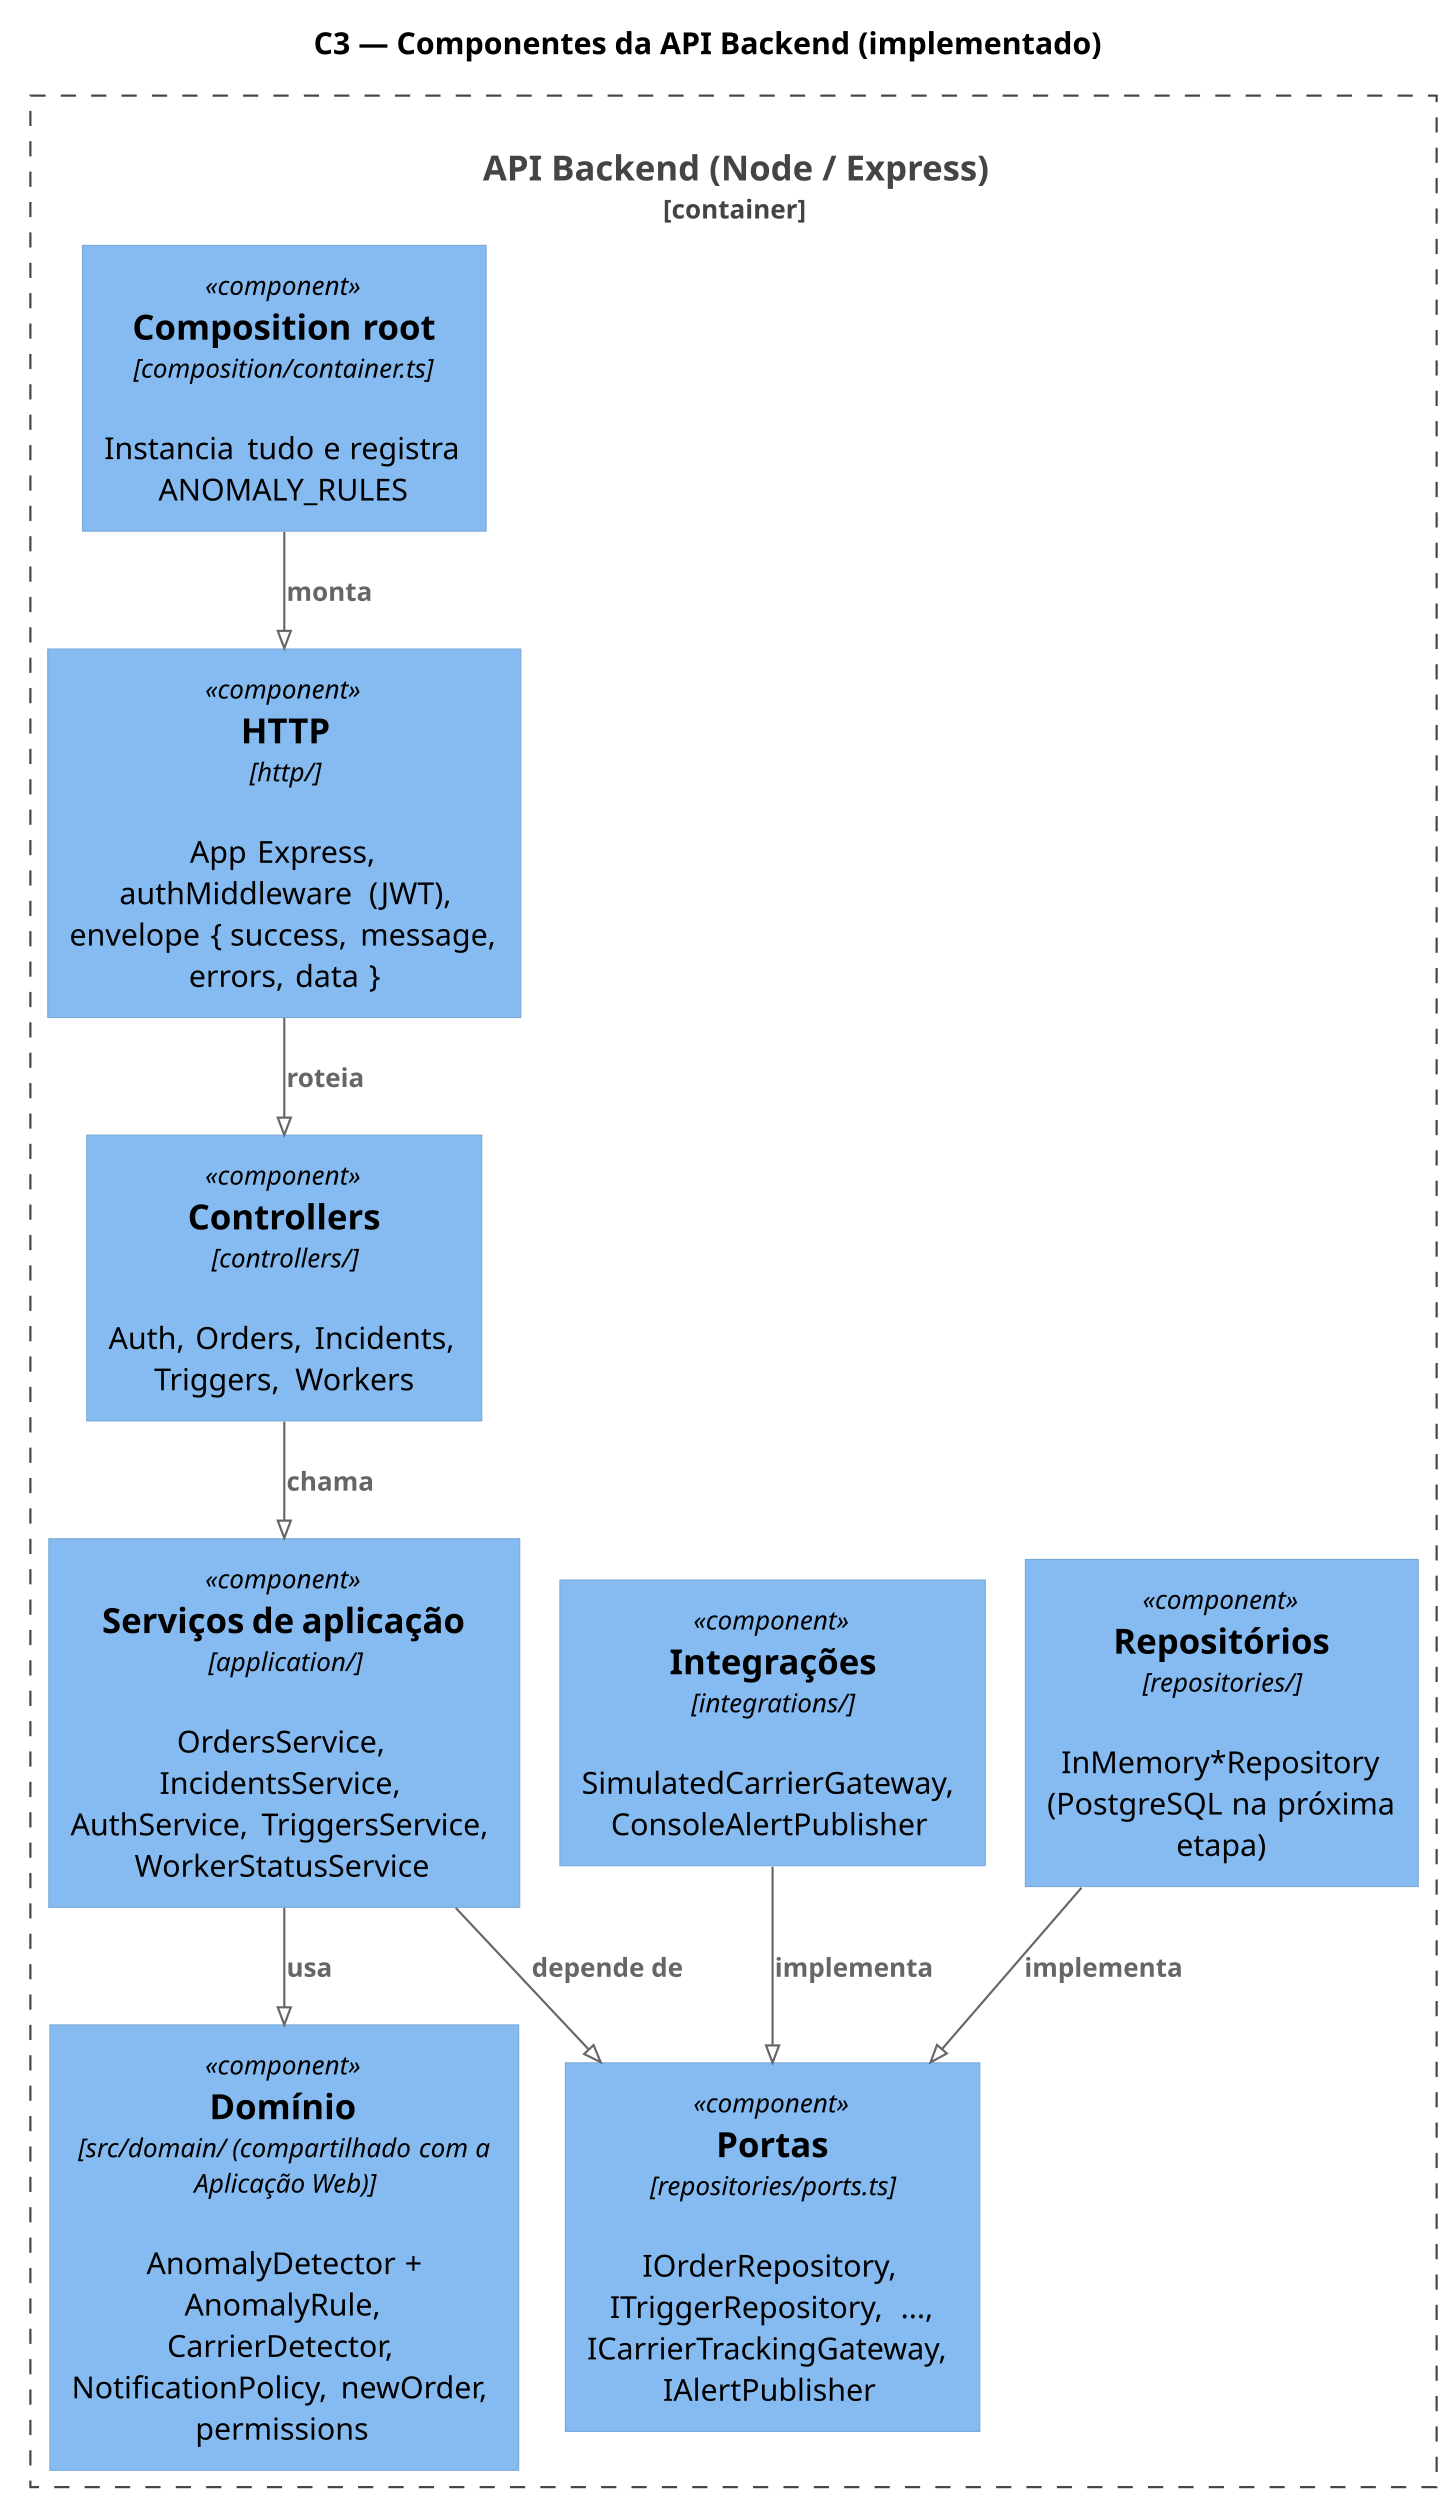
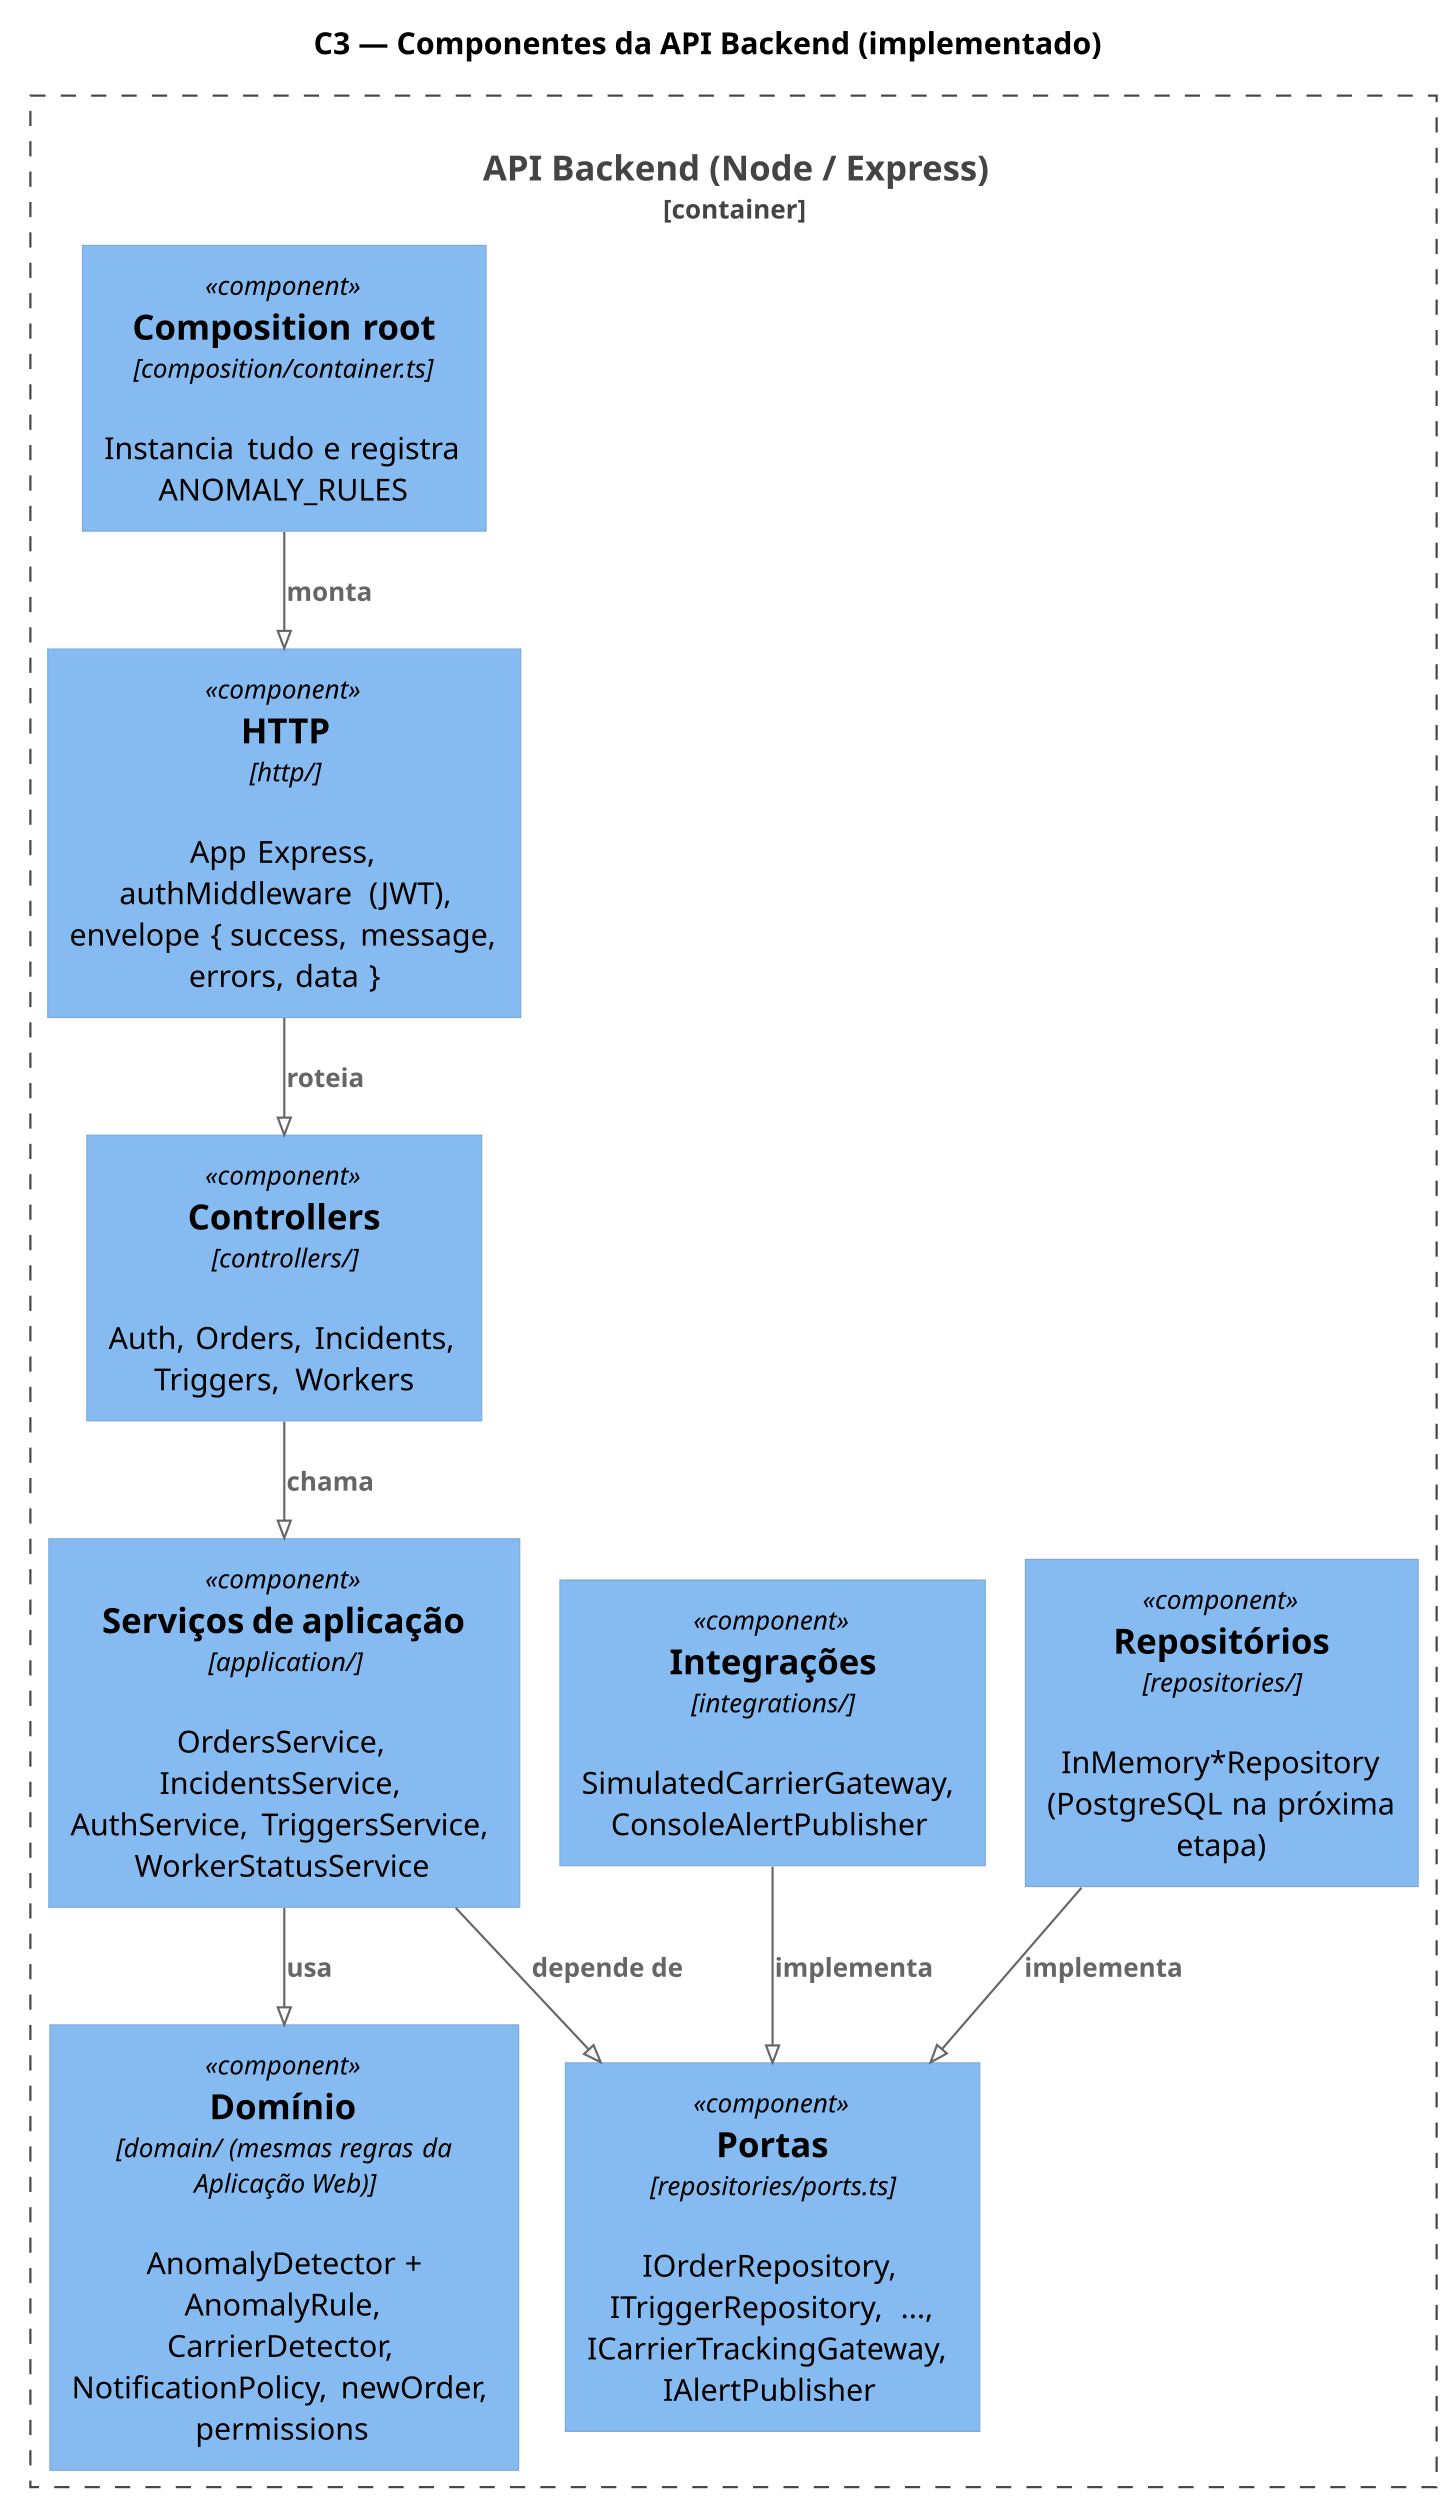
<svg xmlns="http://www.w3.org/2000/svg" contentStyleType="text/css" height="1152px" preserveAspectRatio="none" style="width:668px;height:1152px;background:#FFFFFF;" version="1.1" viewBox="0 0 668 1152" width="668px" zoomAndPan="magnify">
  <defs />
  <g>
    <text fill="#000000" font-family="sans-serif" font-size="14" font-weight="bold" lengthAdjust="spacing" textLength="364" x="144.5" y="24.966">C3 — Componentes da API Backend (implementado)</text>
    <g id="cluster_api">
      <rect fill="none" height="1102" style="stroke:#444444;stroke-width:1.0;stroke-dasharray:7.0,7.0;" width="648" x="14" y="44.068" />
      <text fill="#444444" font-family="sans-serif" font-size="16" font-weight="bold" lengthAdjust="spacing" textLength="231" x="222.5" y="83.172">API Backend (Node / Express)</text>
      <text fill="#444444" font-family="sans-serif" font-size="12" font-weight="bold" lengthAdjust="spacing" textLength="65" x="305.5" y="100.688">[container]</text>
    </g>
    <g id="elem_httpc">
      <rect fill="#85BBF0" height="169.82" style="stroke:#78A8D8;stroke-width:0.5;" width="218" x="22" y="299.068" />
      <text fill="#000000" font-family="sans-serif" font-size="12" font-style="italic" lengthAdjust="spacing" textLength="73" x="94.5" y="321.896">«component»</text>
      <text fill="#000000" font-family="sans-serif" font-size="16" font-weight="bold" lengthAdjust="spacing" textLength="40" x="111" y="342.516">HTTP</text>
      <text fill="#000000" font-family="sans-serif" font-size="12" font-style="italic" lengthAdjust="spacing" textLength="32" x="115" y="360.032">[http/]</text>
      <text fill="#000000" font-family="sans-serif" font-size="14" lengthAdjust="spacing" textLength="4" x="129" y="378.514"> </text>
      <text fill="#000000" font-family="sans-serif" font-size="14" lengthAdjust="spacing" textLength="27" x="87.5" y="397.582">App</text>
      <text fill="#000000" font-family="sans-serif" font-size="14" lengthAdjust="spacing" textLength="4" x="114.5" y="397.582"> </text>
      <text fill="#000000" font-family="sans-serif" font-size="14" lengthAdjust="spacing" textLength="56" x="118.5" y="397.582">Express,</text>
      <text fill="#000000" font-family="sans-serif" font-size="14" lengthAdjust="spacing" textLength="111" x="55" y="416.65">authMiddleware</text>
      <text fill="#000000" font-family="sans-serif" font-size="14" lengthAdjust="spacing" textLength="4" x="166" y="416.65"> </text>
      <text fill="#000000" font-family="sans-serif" font-size="14" lengthAdjust="spacing" textLength="37" x="170" y="416.65">(JWT),</text>
      <text fill="#000000" font-family="sans-serif" font-size="14" lengthAdjust="spacing" textLength="61" x="32" y="435.718">envelope</text>
      <text fill="#000000" font-family="sans-serif" font-size="14" lengthAdjust="spacing" textLength="4" x="93" y="435.718"> </text>
      <text fill="#000000" font-family="sans-serif" font-size="14" lengthAdjust="spacing" textLength="5" x="97" y="435.718">{</text>
      <text fill="#000000" font-family="sans-serif" font-size="14" lengthAdjust="spacing" textLength="4" x="102" y="435.718"> </text>
      <text fill="#000000" font-family="sans-serif" font-size="14" lengthAdjust="spacing" textLength="56" x="106" y="435.718">success,</text>
      <text fill="#000000" font-family="sans-serif" font-size="14" lengthAdjust="spacing" textLength="4" x="162" y="435.718"> </text>
      <text fill="#000000" font-family="sans-serif" font-size="14" lengthAdjust="spacing" textLength="64" x="166" y="435.718">message,</text>
      <text fill="#000000" font-family="sans-serif" font-size="14" lengthAdjust="spacing" textLength="45" x="87" y="454.786">errors,</text>
      <text fill="#000000" font-family="sans-serif" font-size="14" lengthAdjust="spacing" textLength="4" x="132" y="454.786"> </text>
      <text fill="#000000" font-family="sans-serif" font-size="14" lengthAdjust="spacing" textLength="30" x="136" y="454.786">data</text>
      <text fill="#000000" font-family="sans-serif" font-size="14" lengthAdjust="spacing" textLength="4" x="166" y="454.786"> </text>
      <text fill="#000000" font-family="sans-serif" font-size="14" lengthAdjust="spacing" textLength="5" x="170" y="454.786">}</text>
    </g>
    <g id="elem_routes">
      <rect fill="#85BBF0" height="131.684" style="stroke:#78A8D8;stroke-width:0.5;" width="182" x="40" y="523.068" />
      <text fill="#000000" font-family="sans-serif" font-size="12" font-style="italic" lengthAdjust="spacing" textLength="73" x="94.5" y="545.896">«component»</text>
      <text fill="#000000" font-family="sans-serif" font-size="16" font-weight="bold" lengthAdjust="spacing" textLength="89" x="86.5" y="566.516">Controllers</text>
      <text fill="#000000" font-family="sans-serif" font-size="12" font-style="italic" lengthAdjust="spacing" textLength="67" x="97.5" y="584.032">[controllers/]</text>
      <text fill="#000000" font-family="sans-serif" font-size="14" lengthAdjust="spacing" textLength="4" x="129" y="602.514"> </text>
      <text fill="#000000" font-family="sans-serif" font-size="14" lengthAdjust="spacing" textLength="36" x="50" y="621.582">Auth,</text>
      <text fill="#000000" font-family="sans-serif" font-size="14" lengthAdjust="spacing" textLength="4" x="86" y="621.582"> </text>
      <text fill="#000000" font-family="sans-serif" font-size="14" lengthAdjust="spacing" textLength="51" x="90" y="621.582">Orders,</text>
      <text fill="#000000" font-family="sans-serif" font-size="14" lengthAdjust="spacing" textLength="4" x="141" y="621.582"> </text>
      <text fill="#000000" font-family="sans-serif" font-size="14" lengthAdjust="spacing" textLength="67" x="145" y="621.582">Incidents,</text>
      <text fill="#000000" font-family="sans-serif" font-size="14" lengthAdjust="spacing" textLength="61" x="71" y="640.65">Triggers,</text>
      <text fill="#000000" font-family="sans-serif" font-size="14" lengthAdjust="spacing" textLength="4" x="132" y="640.65"> </text>
      <text fill="#000000" font-family="sans-serif" font-size="14" lengthAdjust="spacing" textLength="55" x="136" y="640.65">Workers</text>
    </g>
    <g id="elem_appsvc">
      <rect fill="#85BBF0" height="169.82" style="stroke:#78A8D8;stroke-width:0.5;" width="217" x="22.5" y="709.068" />
      <text fill="#000000" font-family="sans-serif" font-size="12" font-style="italic" lengthAdjust="spacing" textLength="73" x="94.5" y="731.896">«component»</text>
      <text fill="#000000" font-family="sans-serif" font-size="16" font-weight="bold" lengthAdjust="spacing" textLength="65" x="47" y="752.516">Serviços</text>
      <text fill="#000000" font-family="sans-serif" font-size="16" font-weight="bold" lengthAdjust="spacing" textLength="4" x="112" y="752.516"> </text>
      <text fill="#000000" font-family="sans-serif" font-size="16" font-weight="bold" lengthAdjust="spacing" textLength="19" x="116" y="752.516">de</text>
      <text fill="#000000" font-family="sans-serif" font-size="16" font-weight="bold" lengthAdjust="spacing" textLength="4" x="135" y="752.516"> </text>
      <text fill="#000000" font-family="sans-serif" font-size="16" font-weight="bold" lengthAdjust="spacing" textLength="76" x="139" y="752.516">aplicação</text>
      <text fill="#000000" font-family="sans-serif" font-size="12" font-style="italic" lengthAdjust="spacing" textLength="70" x="96" y="770.032">[application/]</text>
      <text fill="#000000" font-family="sans-serif" font-size="14" lengthAdjust="spacing" textLength="4" x="129" y="788.514"> </text>
      <text fill="#000000" font-family="sans-serif" font-size="14" lengthAdjust="spacing" textLength="99" x="81.5" y="807.582">OrdersService,</text>
      <text fill="#000000" font-family="sans-serif" font-size="14" lengthAdjust="spacing" textLength="115" x="73.5" y="826.65">IncidentsService,</text>
      <text fill="#000000" font-family="sans-serif" font-size="14" lengthAdjust="spacing" textLength="84" x="32.5" y="845.718">AuthService,</text>
      <text fill="#000000" font-family="sans-serif" font-size="14" lengthAdjust="spacing" textLength="4" x="116.5" y="845.718"> </text>
      <text fill="#000000" font-family="sans-serif" font-size="14" lengthAdjust="spacing" textLength="109" x="120.5" y="845.718">TriggersService,</text>
      <text fill="#000000" font-family="sans-serif" font-size="14" lengthAdjust="spacing" textLength="138" x="62" y="864.786">WorkerStatusService</text>
    </g>
    <g id="elem_domain">
      <rect fill="#85BBF0" height="205.232" style="stroke:#78A8D8;stroke-width:0.5;" width="216" x="23" y="933.068" />
      <text fill="#000000" font-family="sans-serif" font-size="12" font-style="italic" lengthAdjust="spacing" textLength="73" x="94.5" y="955.896">«component»</text>
      <text fill="#000000" font-family="sans-serif" font-size="16" font-weight="bold" lengthAdjust="spacing" textLength="69" x="96.5" y="976.516">Domínio</text>
-       <text fill="#000000" font-family="sans-serif" font-size="12" font-style="italic" lengthAdjust="spacing" textLength="68" x="36" y="994.032">[src/domain/</text>
-       <text fill="#000000" font-family="sans-serif" font-size="12" font-style="italic" lengthAdjust="spacing" textLength="3" x="104" y="994.032"> </text>
-       <text fill="#000000" font-family="sans-serif" font-size="12" font-style="italic" lengthAdjust="spacing" textLength="83" x="107" y="994.032">(compartilhado</text>
-       <text fill="#000000" font-family="sans-serif" font-size="12" font-style="italic" lengthAdjust="spacing" textLength="3" x="190" y="994.032"> </text>
-       <text fill="#000000" font-family="sans-serif" font-size="12" font-style="italic" lengthAdjust="spacing" textLength="23" x="193" y="994.032">com</text>
-       <text fill="#000000" font-family="sans-serif" font-size="12" font-style="italic" lengthAdjust="spacing" textLength="3" x="216" y="994.032"> </text>
-       <text fill="#000000" font-family="sans-serif" font-size="12" font-style="italic" lengthAdjust="spacing" textLength="7" x="219" y="994.032">a</text>
+       <text fill="#000000" font-family="sans-serif" font-size="12" font-style="italic" lengthAdjust="spacing" textLength="49" x="53.5" y="994.032">[domain/</text>
+       <text fill="#000000" font-family="sans-serif" font-size="12" font-style="italic" lengthAdjust="spacing" textLength="3" x="102.5" y="994.032"> </text>
+       <text fill="#000000" font-family="sans-serif" font-size="12" font-style="italic" lengthAdjust="spacing" textLength="48" x="105.5" y="994.032">(mesmas</text>
+       <text fill="#000000" font-family="sans-serif" font-size="12" font-style="italic" lengthAdjust="spacing" textLength="3" x="153.5" y="994.032"> </text>
+       <text fill="#000000" font-family="sans-serif" font-size="12" font-style="italic" lengthAdjust="spacing" textLength="35" x="156.5" y="994.032">regras</text>
+       <text fill="#000000" font-family="sans-serif" font-size="12" font-style="italic" lengthAdjust="spacing" textLength="3" x="191.5" y="994.032"> </text>
+       <text fill="#000000" font-family="sans-serif" font-size="12" font-style="italic" lengthAdjust="spacing" textLength="14" x="194.5" y="994.032">da</text>
      <text fill="#000000" font-family="sans-serif" font-size="12" font-style="italic" lengthAdjust="spacing" textLength="51" x="89.5" y="1010.376">Aplicação</text>
      <text fill="#000000" font-family="sans-serif" font-size="12" font-style="italic" lengthAdjust="spacing" textLength="3" x="140.5" y="1010.376"> </text>
      <text fill="#000000" font-family="sans-serif" font-size="12" font-style="italic" lengthAdjust="spacing" textLength="29" x="143.5" y="1010.376">Web)]</text>
      <text fill="#000000" font-family="sans-serif" font-size="14" lengthAdjust="spacing" textLength="4" x="129" y="1028.858"> </text>
      <text fill="#000000" font-family="sans-serif" font-size="14" lengthAdjust="spacing" textLength="115" x="67.5" y="1047.926">AnomalyDetector</text>
      <text fill="#000000" font-family="sans-serif" font-size="14" lengthAdjust="spacing" textLength="4" x="182.5" y="1047.926"> </text>
      <text fill="#000000" font-family="sans-serif" font-size="14" lengthAdjust="spacing" textLength="8" x="186.5" y="1047.926">+</text>
      <text fill="#000000" font-family="sans-serif" font-size="14" lengthAdjust="spacing" textLength="92" x="85" y="1066.994">AnomalyRule,</text>
      <text fill="#000000" font-family="sans-serif" font-size="14" lengthAdjust="spacing" textLength="108" x="77" y="1086.062">CarrierDetector,</text>
      <text fill="#000000" font-family="sans-serif" font-size="14" lengthAdjust="spacing" textLength="120" x="33" y="1105.13">NotificationPolicy,</text>
      <text fill="#000000" font-family="sans-serif" font-size="14" lengthAdjust="spacing" textLength="4" x="153" y="1105.13"> </text>
      <text fill="#000000" font-family="sans-serif" font-size="14" lengthAdjust="spacing" textLength="72" x="157" y="1105.13">newOrder,</text>
      <text fill="#000000" font-family="sans-serif" font-size="14" lengthAdjust="spacing" textLength="82" x="90" y="1124.198">permissions</text>
    </g>
    <g id="elem_ports">
      <rect fill="#85BBF0" height="169.82" style="stroke:#78A8D8;stroke-width:0.5;" width="191" x="260.5" y="950.568" />
      <text fill="#000000" font-family="sans-serif" font-size="12" font-style="italic" lengthAdjust="spacing" textLength="73" x="319.5" y="973.396">«component»</text>
      <text fill="#000000" font-family="sans-serif" font-size="16" font-weight="bold" lengthAdjust="spacing" textLength="52" x="330" y="994.016">Portas</text>
      <text fill="#000000" font-family="sans-serif" font-size="12" font-style="italic" lengthAdjust="spacing" textLength="113" x="299.5" y="1011.532">[repositories/ports.ts]</text>
      <text fill="#000000" font-family="sans-serif" font-size="14" lengthAdjust="spacing" textLength="4" x="354" y="1030.014"> </text>
      <text fill="#000000" font-family="sans-serif" font-size="14" lengthAdjust="spacing" textLength="120" x="296" y="1049.082">IOrderRepository,</text>
      <text fill="#000000" font-family="sans-serif" font-size="14" lengthAdjust="spacing" textLength="130" x="281" y="1068.15">ITriggerRepository,</text>
      <text fill="#000000" font-family="sans-serif" font-size="14" lengthAdjust="spacing" textLength="4" x="411" y="1068.15"> </text>
      <text fill="#000000" font-family="sans-serif" font-size="14" lengthAdjust="spacing" textLength="16" x="415" y="1068.15">...,</text>
      <text fill="#000000" font-family="sans-serif" font-size="14" lengthAdjust="spacing" textLength="171" x="270.5" y="1087.218">ICarrierTrackingGateway,</text>
      <text fill="#000000" font-family="sans-serif" font-size="14" lengthAdjust="spacing" textLength="101" x="305.5" y="1106.286">IAlertPublisher</text>
    </g>
    <g id="elem_repo">
      <rect fill="#85BBF0" height="150.752" style="stroke:#78A8D8;stroke-width:0.5;" width="181" x="472.5" y="718.568" />
      <text fill="#000000" font-family="sans-serif" font-size="12" font-style="italic" lengthAdjust="spacing" textLength="73" x="526.5" y="741.396">«component»</text>
      <text fill="#000000" font-family="sans-serif" font-size="16" font-weight="bold" lengthAdjust="spacing" textLength="100" x="513" y="762.016">Repositórios</text>
      <text fill="#000000" font-family="sans-serif" font-size="12" font-style="italic" lengthAdjust="spacing" textLength="73" x="526.5" y="779.532">[repositories/]</text>
      <text fill="#000000" font-family="sans-serif" font-size="14" lengthAdjust="spacing" textLength="4" x="561" y="798.014"> </text>
      <text fill="#000000" font-family="sans-serif" font-size="14" lengthAdjust="spacing" textLength="148" x="489" y="817.082">InMemory*Repository</text>
      <text fill="#000000" font-family="sans-serif" font-size="14" lengthAdjust="spacing" textLength="81" x="482.5" y="836.15">(PostgreSQL</text>
      <text fill="#000000" font-family="sans-serif" font-size="14" lengthAdjust="spacing" textLength="4" x="563.5" y="836.15"> </text>
      <text fill="#000000" font-family="sans-serif" font-size="14" lengthAdjust="spacing" textLength="17" x="567.5" y="836.15">na</text>
      <text fill="#000000" font-family="sans-serif" font-size="14" lengthAdjust="spacing" textLength="4" x="584.5" y="836.15"> </text>
      <text fill="#000000" font-family="sans-serif" font-size="14" lengthAdjust="spacing" textLength="55" x="588.5" y="836.15">próxima</text>
      <text fill="#000000" font-family="sans-serif" font-size="14" lengthAdjust="spacing" textLength="42" x="542" y="855.218">etapa)</text>
    </g>
    <g id="elem_integr">
      <rect fill="#85BBF0" height="131.684" style="stroke:#78A8D8;stroke-width:0.5;" width="196" x="258" y="728.068" />
      <text fill="#000000" font-family="sans-serif" font-size="12" font-style="italic" lengthAdjust="spacing" textLength="73" x="319.5" y="750.896">«component»</text>
      <text fill="#000000" font-family="sans-serif" font-size="16" font-weight="bold" lengthAdjust="spacing" textLength="95" x="308.5" y="771.516">Integrações</text>
      <text fill="#000000" font-family="sans-serif" font-size="12" font-style="italic" lengthAdjust="spacing" textLength="75" x="318.5" y="789.032">[integrations/]</text>
      <text fill="#000000" font-family="sans-serif" font-size="14" lengthAdjust="spacing" textLength="4" x="354" y="807.514"> </text>
      <text fill="#000000" font-family="sans-serif" font-size="14" lengthAdjust="spacing" textLength="176" x="268" y="826.582">SimulatedCarrierGateway,</text>
      <text fill="#000000" font-family="sans-serif" font-size="14" lengthAdjust="spacing" textLength="149" x="281.5" y="845.65">ConsoleAlertPublisher</text>
    </g>
    <g id="elem_root">
      <rect fill="#85BBF0" height="131.684" style="stroke:#78A8D8;stroke-width:0.5;" width="186" x="38" y="113.068" />
      <text fill="#000000" font-family="sans-serif" font-size="12" font-style="italic" lengthAdjust="spacing" textLength="73" x="94.5" y="135.896">«component»</text>
      <text fill="#000000" font-family="sans-serif" font-size="16" font-weight="bold" lengthAdjust="spacing" textLength="102" x="61" y="156.516">Composition</text>
      <text fill="#000000" font-family="sans-serif" font-size="16" font-weight="bold" lengthAdjust="spacing" textLength="4" x="163" y="156.516"> </text>
      <text fill="#000000" font-family="sans-serif" font-size="16" font-weight="bold" lengthAdjust="spacing" textLength="34" x="167" y="156.516">root</text>
      <text fill="#000000" font-family="sans-serif" font-size="12" font-style="italic" lengthAdjust="spacing" textLength="139" x="61.5" y="174.032">[composition/container.ts]</text>
      <text fill="#000000" font-family="sans-serif" font-size="14" lengthAdjust="spacing" textLength="4" x="129" y="192.514"> </text>
      <text fill="#000000" font-family="sans-serif" font-size="14" lengthAdjust="spacing" textLength="62" x="48" y="211.582">Instancia</text>
      <text fill="#000000" font-family="sans-serif" font-size="14" lengthAdjust="spacing" textLength="4" x="110" y="211.582"> </text>
      <text fill="#000000" font-family="sans-serif" font-size="14" lengthAdjust="spacing" textLength="31" x="114" y="211.582">tudo</text>
      <text fill="#000000" font-family="sans-serif" font-size="14" lengthAdjust="spacing" textLength="4" x="145" y="211.582"> </text>
      <text fill="#000000" font-family="sans-serif" font-size="14" lengthAdjust="spacing" textLength="8" x="149" y="211.582">e</text>
      <text fill="#000000" font-family="sans-serif" font-size="14" lengthAdjust="spacing" textLength="4" x="157" y="211.582"> </text>
      <text fill="#000000" font-family="sans-serif" font-size="14" lengthAdjust="spacing" textLength="53" x="161" y="211.582">registra</text>
      <text fill="#000000" font-family="sans-serif" font-size="14" lengthAdjust="spacing" textLength="116" x="73" y="230.65">ANOMALY_RULES</text>
    </g>
    <polygon fill="none" points="131,523.004,134,515.004,128,515.004,131,523.004" style="stroke:#666666;stroke-width:1.0;" />
    <path d="M131,469.101 C131,487.099 131,497.851 131,515.004 " fill="none" style="stroke:#666666;stroke-width:1.0;" />
    <text fill="#666666" font-family="sans-serif" font-size="12" font-weight="bold" lengthAdjust="spacing" textLength="35" x="132" y="500.896">roteia</text>
    <polygon fill="none" points="131,708.708,134,700.708,128,700.708,131,708.708" style="stroke:#666666;stroke-width:1.0;" />
    <path d="M131,655.136 C131,672.184 131,682.812 131,700.708 " fill="none" style="stroke:#666666;stroke-width:1.0;" />
    <text fill="#666666" font-family="sans-serif" font-size="12" font-weight="bold" lengthAdjust="spacing" textLength="40" x="132" y="686.896">chama</text>
    <polygon fill="none" points="131,932.981,134,924.981,128,924.981,131,932.981" style="stroke:#666666;stroke-width:1.0;" />
    <path d="M131,879.17 C131,896.557 131,907.048 131,924.981 " fill="none" style="stroke:#666666;stroke-width:1.0;" />
    <text fill="#666666" font-family="sans-serif" font-size="12" font-weight="bold" lengthAdjust="spacing" textLength="21" x="132" y="910.896">usa</text>
    <polygon fill="none" points="276.8,950.264,273.509,942.379,269.136,946.487,276.8,950.264" style="stroke:#666666;stroke-width:1.0;" />
    <path d="M210.01,879.17 C231.663,902.218 249.659,921.374 271.322,944.433 " fill="none" style="stroke:#666666;stroke-width:1.0;" />
    <text fill="#666666" font-family="sans-serif" font-size="12" font-weight="bold" lengthAdjust="spacing" textLength="71" x="245" y="910.896">depende de</text>
    <polygon fill="none" points="428.809,950.328,436.31,946.237,431.77,942.313,428.809,950.328" style="stroke:#666666;stroke-width:1.0;" />
    <path d="M498.355,869.862 C476.291,895.391 456.702,918.055 434.04,944.275 " fill="none" style="stroke:#666666;stroke-width:1.0;" />
    <text fill="#666666" font-family="sans-serif" font-size="12" font-weight="bold" lengthAdjust="spacing" textLength="74" x="472" y="910.896">implementa</text>
    <polygon fill="none" points="356,950.535,359,942.535,353,942.535,356,950.535" style="stroke:#666666;stroke-width:1.0;" />
    <path d="M356,860.196 C356,888.038 356,912.893 356,942.535 " fill="none" style="stroke:#666666;stroke-width:1.0;" />
    <text fill="#666666" font-family="sans-serif" font-size="12" font-weight="bold" lengthAdjust="spacing" textLength="74" x="357" y="910.896">implementa</text>
    <polygon fill="none" points="131,298.709,134,290.709,128,290.709,131,298.709" style="stroke:#666666;stroke-width:1.0;" />
    <path d="M131,245.136 C131,262.184 131,272.812 131,290.709 " fill="none" style="stroke:#666666;stroke-width:1.0;" />
    <text fill="#666666" font-family="sans-serif" font-size="12" font-weight="bold" lengthAdjust="spacing" textLength="39" x="132" y="276.896">monta</text>
  </g>
</svg>
